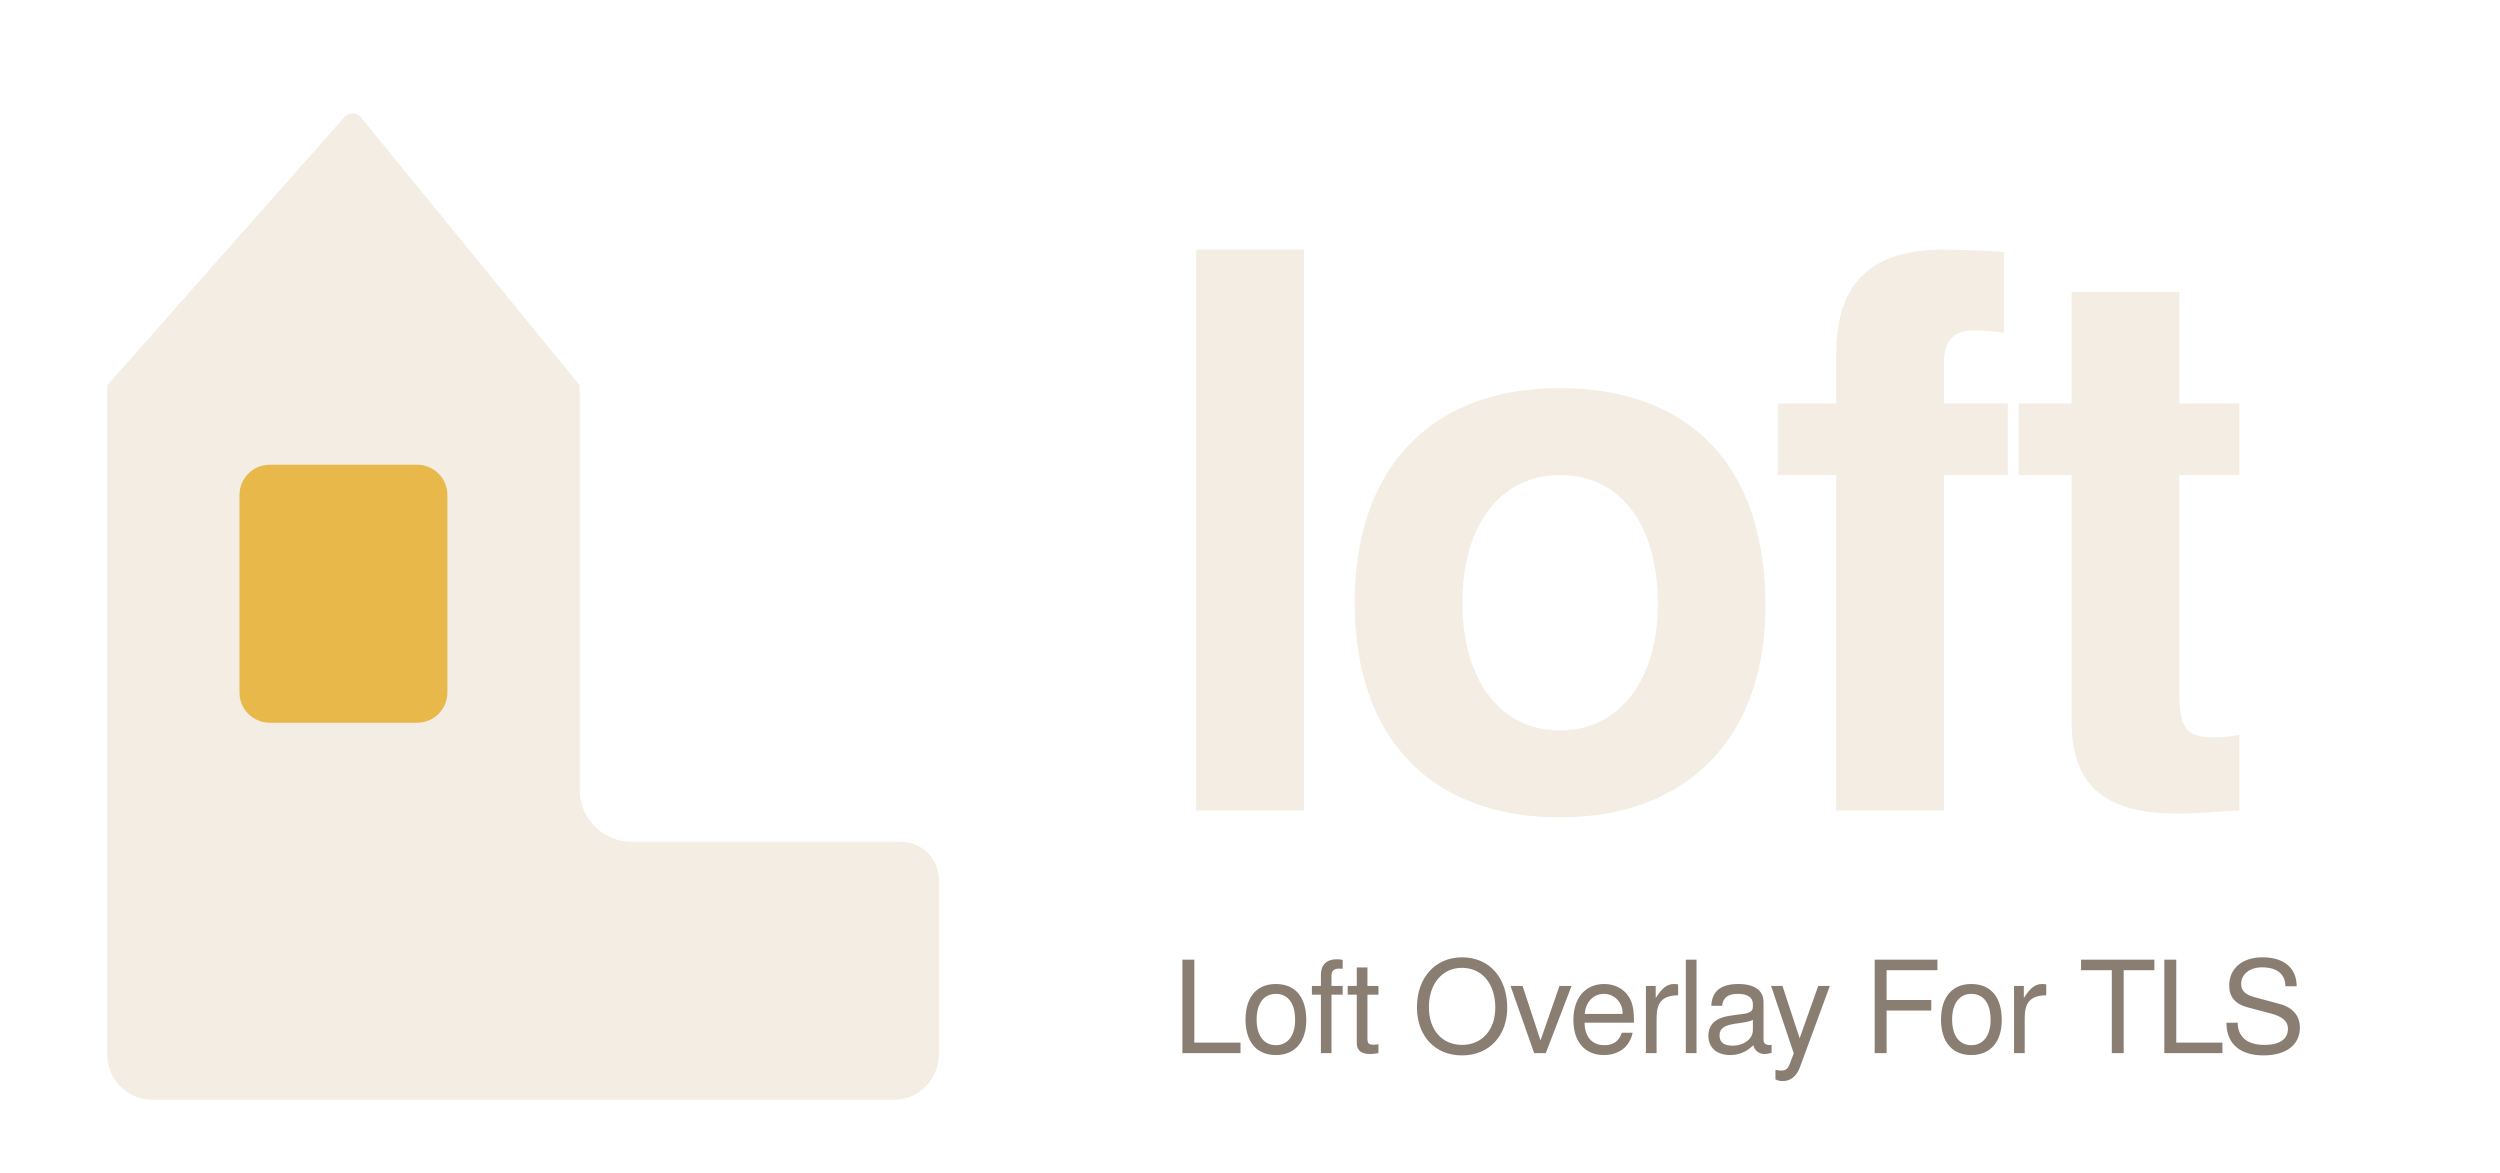
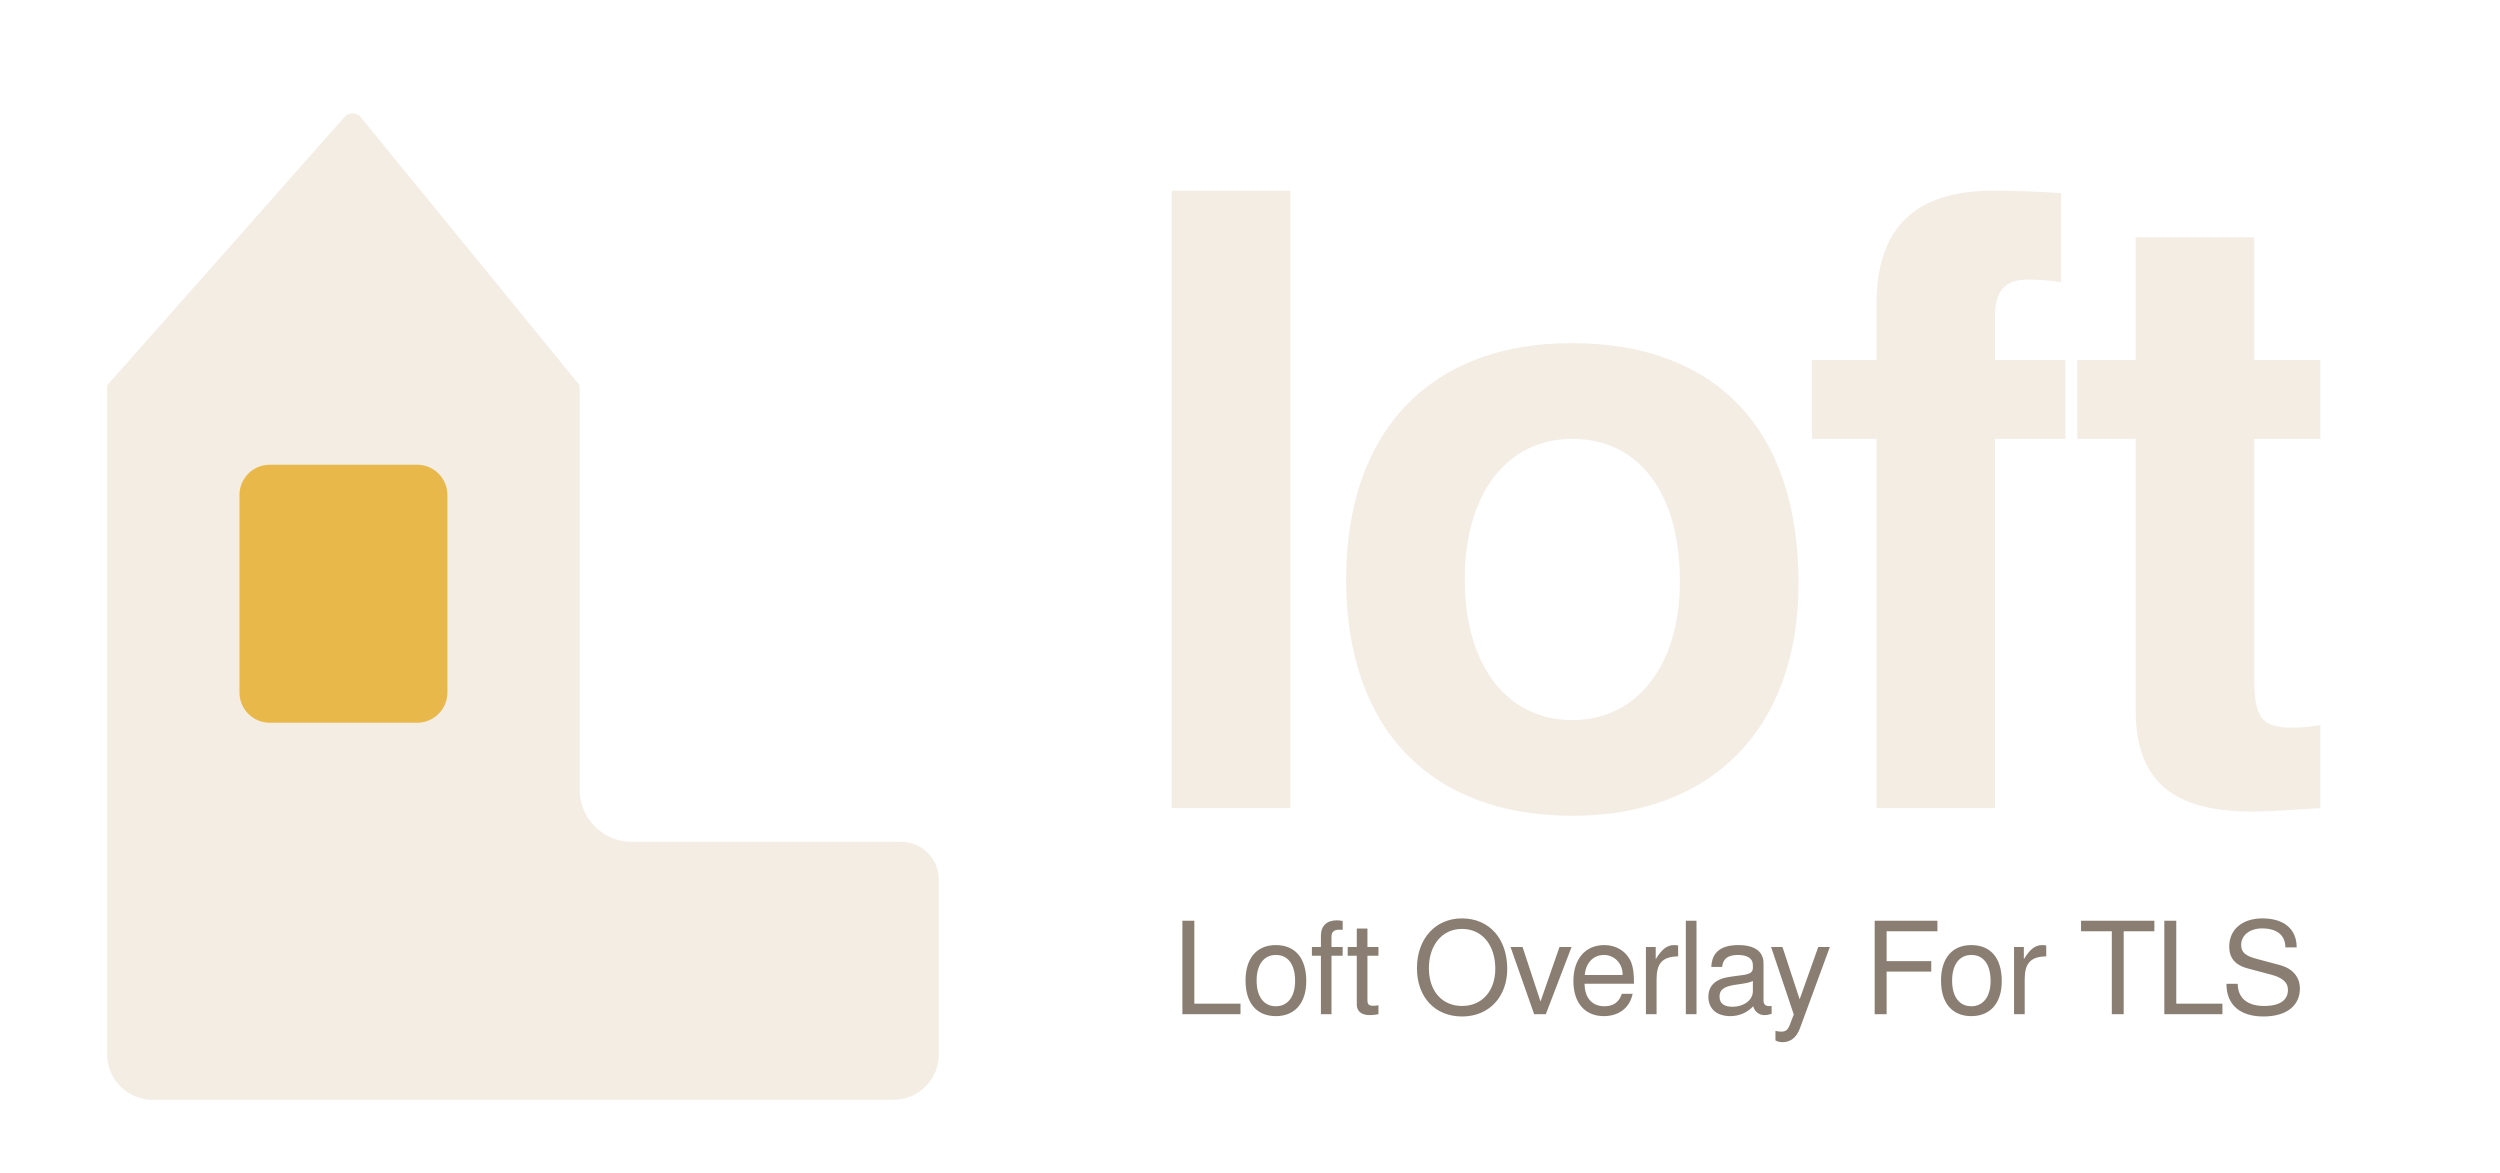
<svg xmlns="http://www.w3.org/2000/svg" viewBox="340 188 546 256" width="546" height="256" fill="none">
  <g transform="translate(318 196) scale(2.58)">
    <path fill="#F3EDE4" d="M37.764 6.719 A0.96 0.96 0 0 1 39.007 6.744 L57.6 29.52 L57.6 63.76 A4.4 4.4 0 0 0 62 68.16 L84.8 68.16 A3.2 3.2 0 0 1 88 71.36 L88 86.16 A3.84 3.84 0 0 1 84.16 90 L21.44 90 A3.84 3.84 0 0 1 17.6 86.16 L17.6 29.52 Z" />
    <path fill="#E8B84A" d="M31.36 36.24 H43.84 A2.56 2.56 0 0 1 46.4 38.8 V55.52 A2.56 2.56 0 0 1 43.84 58.08 H31.36 A2.56 2.56 0 0 1 28.8 55.52 V38.8 A2.56 2.56 0 0 1 31.36 36.24 Z" />
  </g>
-   <text x="590" y="365" font-family="Avenir Next, Avenir, Helvetica Neue, sans-serif" font-size="168" font-weight="600" letter-spacing="-0.04em" fill="#F3EDE4">loft</text>
-   <text x="596" y="418" font-family="Avenir Next, Avenir, Helvetica Neue, sans-serif" font-size="28" font-weight="400" letter-spacing="-0.02em" fill="#8A7E72">Loft Overlay For TLS</text>
+   <text x="583.5" y="364.5" font-family="Avenir Next, Avenir, Helvetica Neue, sans-serif" font-size="185" font-weight="600" letter-spacing="-0.04em" fill="#F3EDE4">loft</text>
+   <text x="596" y="409.5" font-family="Avenir Next, Avenir, Helvetica Neue, sans-serif" font-size="28" font-weight="400" letter-spacing="-0.02em" fill="#8A7E72">Loft Overlay For TLS</text>
</svg>
